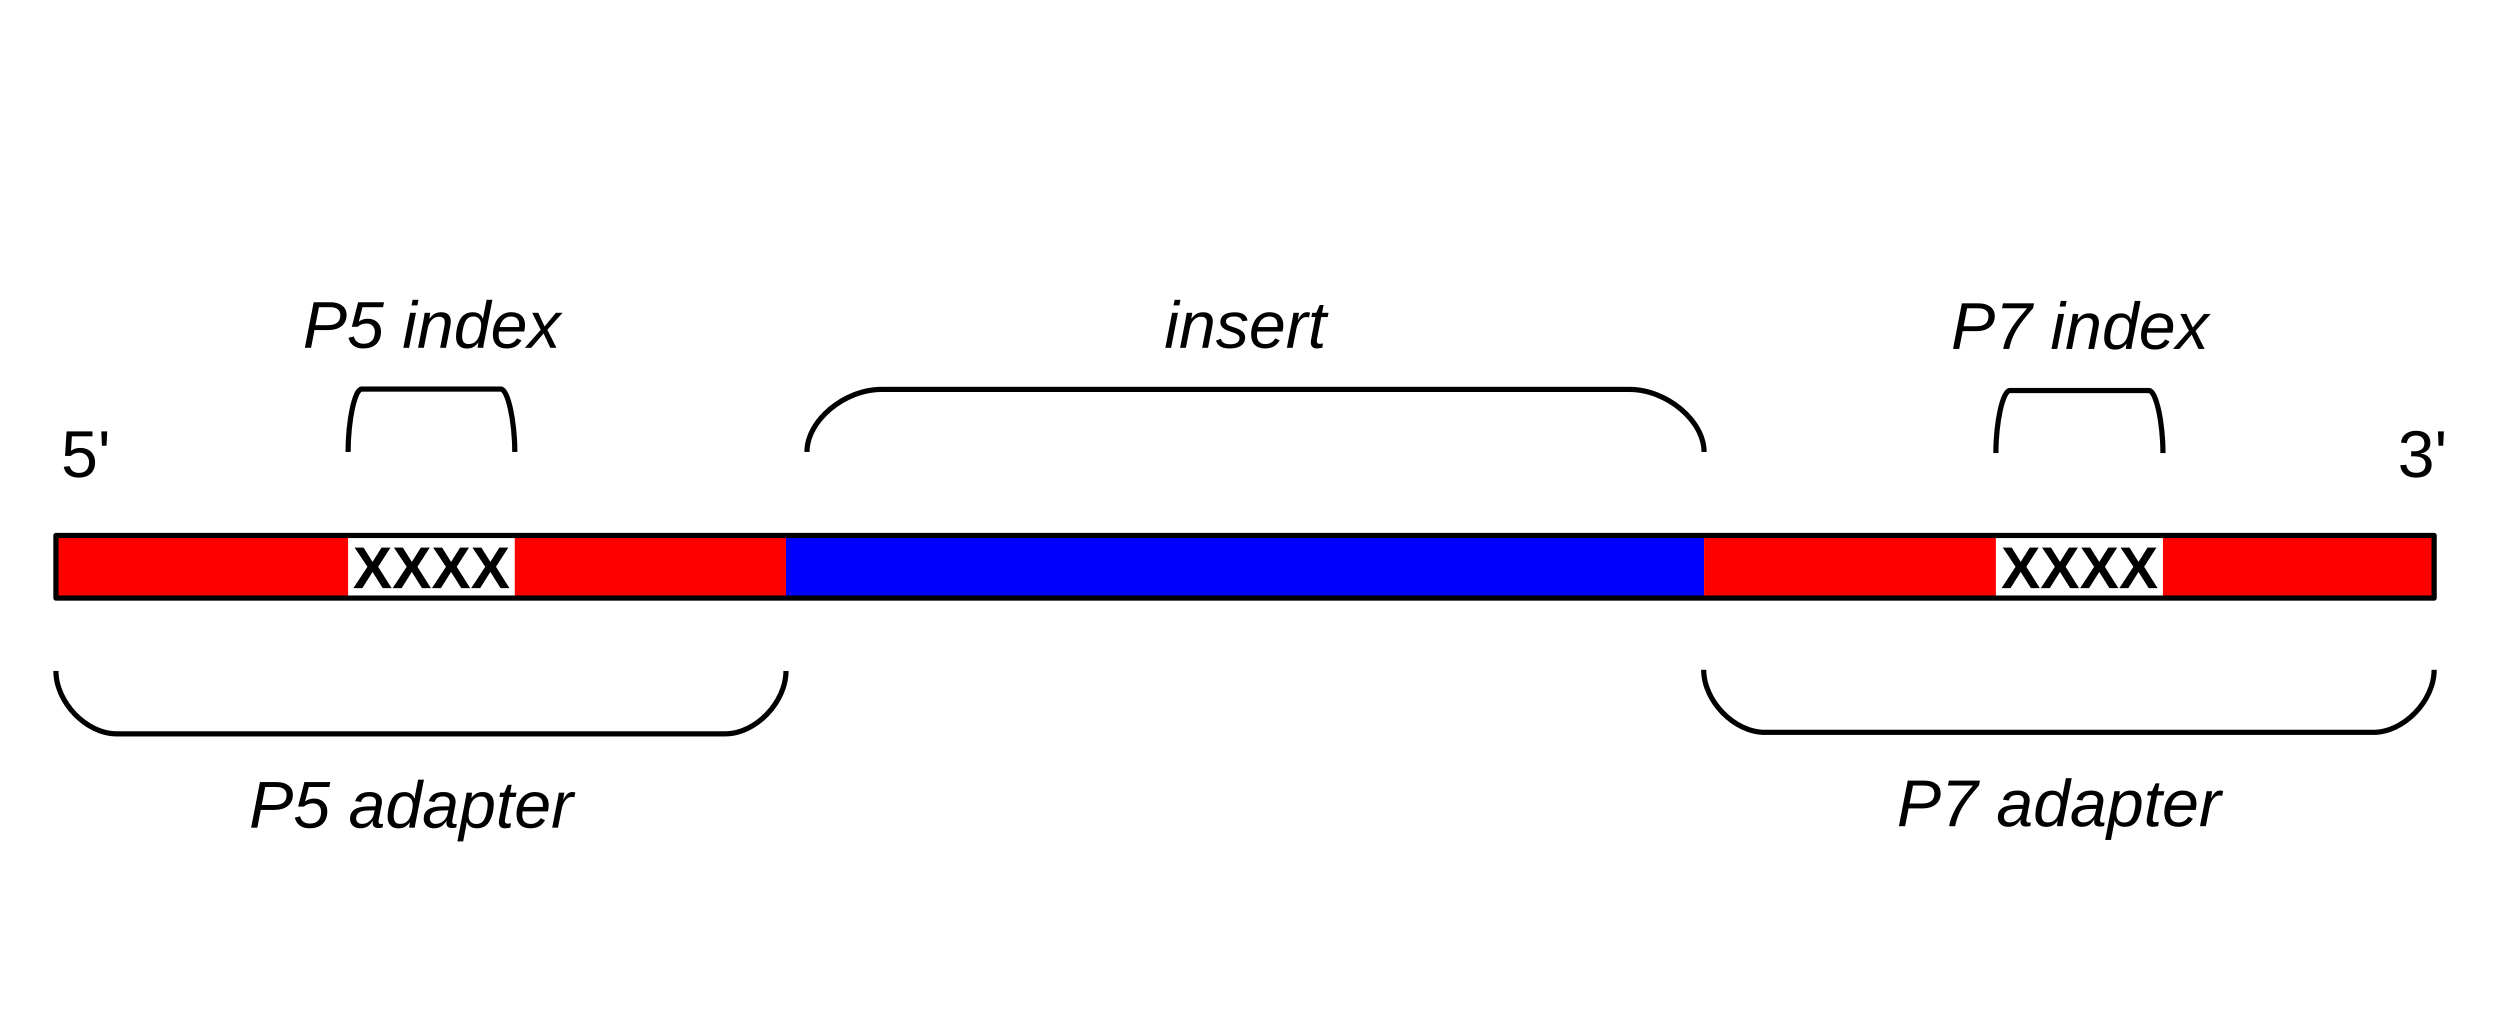
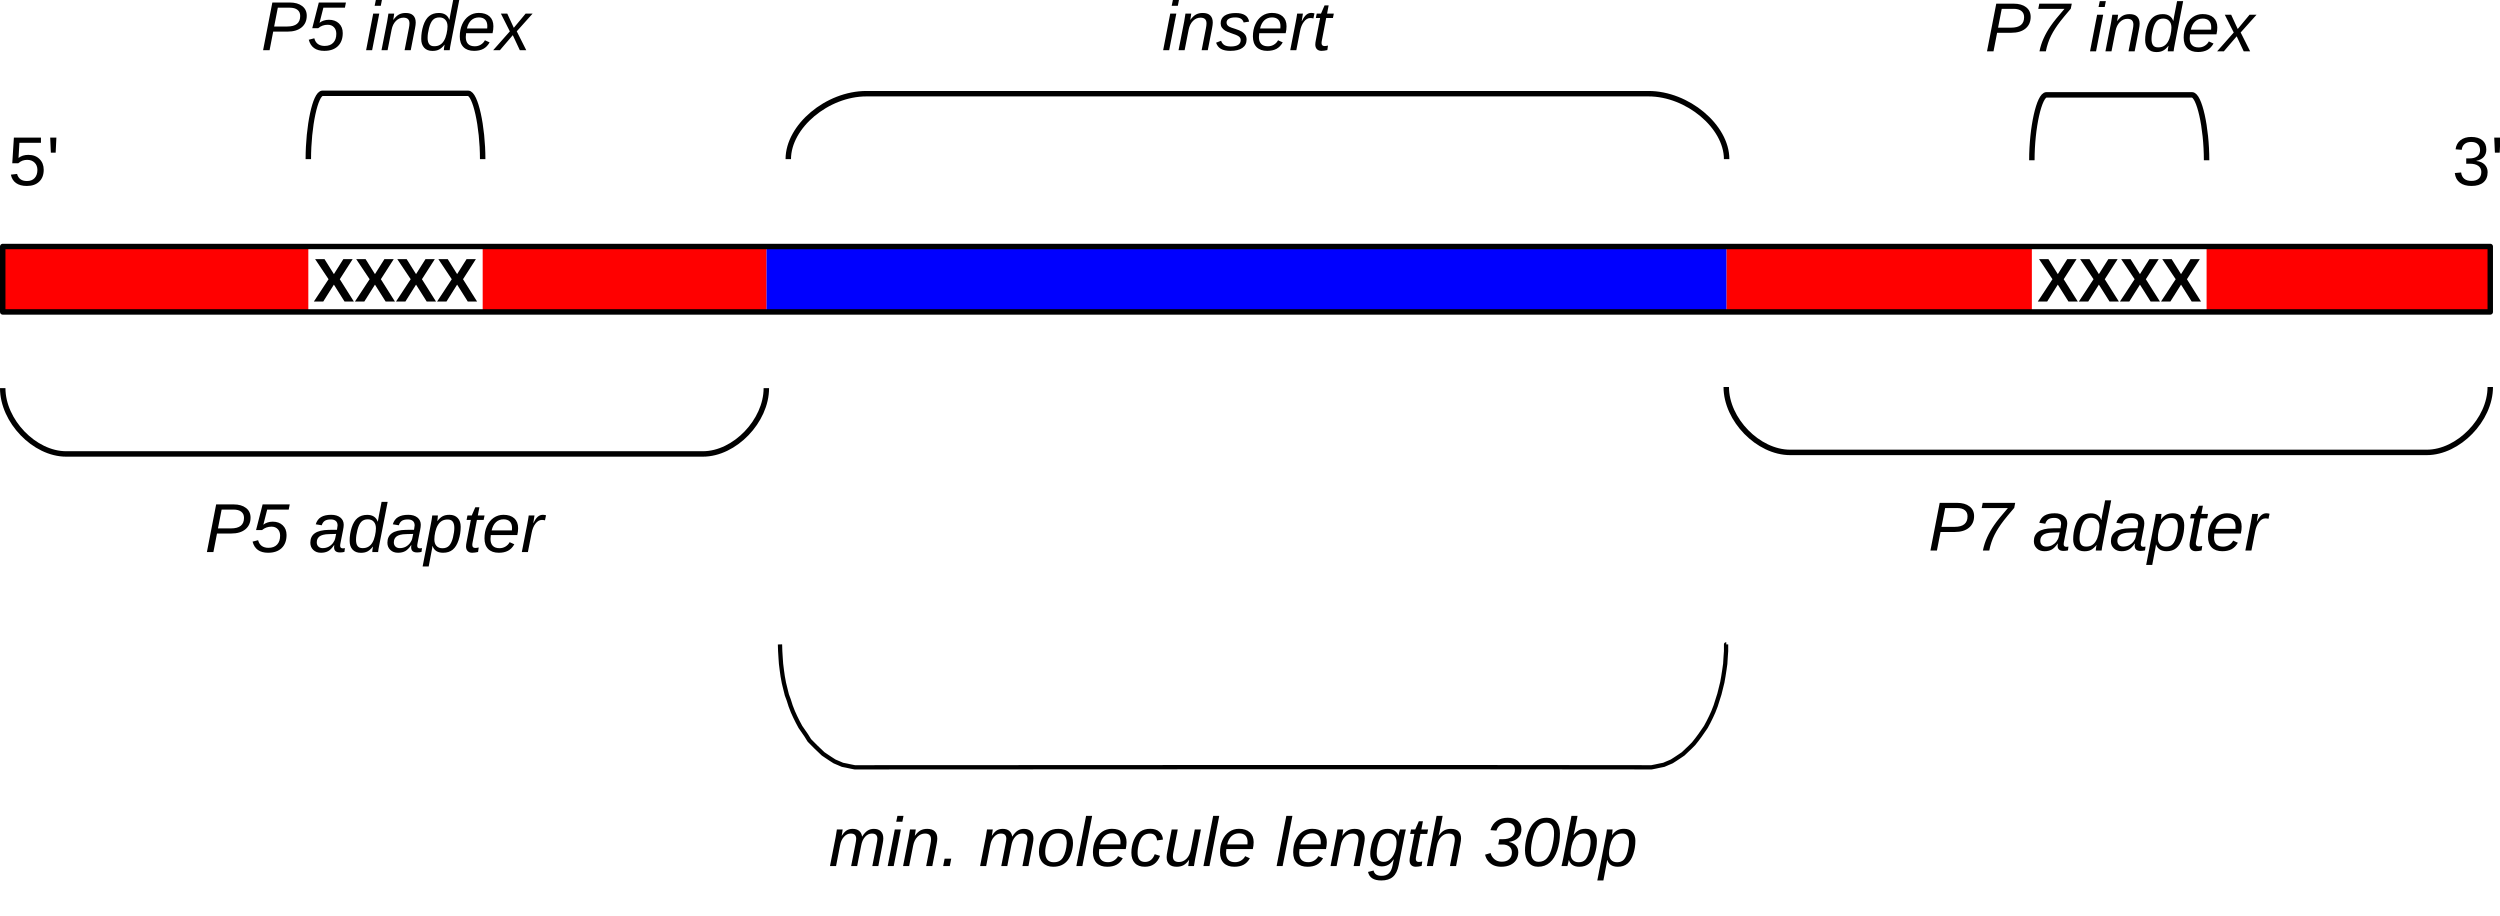
- <svg xmlns="http://www.w3.org/2000/svg" width="239.675mm" height="96.8mm" viewBox="0 0 239.675 96.8" version="1.1" id="svg8">
+ <svg xmlns="http://www.w3.org/2000/svg" width="229.143mm" height="83.925mm" viewBox="0 0 229.143 83.925" version="1.1" id="svg8">
  <defs id="defs2">
    <clipPath id="clipPath905" clipPathUnits="userSpaceOnUse">
      <path style="clip-rule:evenodd" id="path903" d="M 0,0 H 793.6 V 595.2 H 0 Z" />
    </clipPath>
  </defs>
-   <g id="layer1" transform="translate(42.73021,-136.3412)">
+   <g id="layer1" transform="translate(37.61883,-165.0863)">
    <g id="g909" transform="matrix(0.3527778,0,0,-0.3527778,-62.87508,294.6414)" />
    <g id="g911" transform="matrix(0.3527778,0,0,-0.3527778,-62.87508,294.6414)" />
    <g id="g1446">
      <g transform="matrix(0.3527778,0,0,-0.3527778,-62.87508,294.6414)" id="g923">
        <path id="path925" style="fill:none;stroke:#0000ff;stroke-width:16.98;stroke-linecap:butt;stroke-linejoin:round;stroke-miterlimit:10;stroke-dasharray:none;stroke-opacity:1" d="M 270.7,294.7 H 520.2" />
      </g>
      <g transform="matrix(0.3527778,0,0,-0.3527778,-62.87508,294.6414)" id="g927">
        <path id="path929" style="fill:none;stroke:#ff0000;stroke-width:16.98;stroke-linecap:butt;stroke-linejoin:round;stroke-miterlimit:10;stroke-dasharray:none;stroke-opacity:1" d="m 520.2,294.7 h 79.3" />
      </g>
      <g transform="matrix(0.3527778,0,0,-0.3527778,-62.87508,294.6414)" id="g931">
        <path id="path933" style="fill:none;stroke:#ff0000;stroke-width:16.98;stroke-linecap:butt;stroke-linejoin:round;stroke-miterlimit:10;stroke-dasharray:none;stroke-opacity:1" d="m 644.9,294.7 h 73.7" />
      </g>
      <g transform="matrix(0.3527778,0,0,-0.3527778,-62.87508,294.6414)" id="g935">
-         <text id="text939" style="font-variant:normal;font-weight:bold;font-size:16px;font-family:'Liberation Sans';-inkscape-font-specification:LiberationSans-Bold;writing-mode:lr-tb;fill:#000000;fill-opacity:1;fill-rule:nonzero;stroke:none" transform="matrix(1,0,0,-1,600.9,288.9)">
+         <text id="text939" style="font-variant:normal;font-weight:bold;font-size:16px;font-family:'Liberation Sans';-inkscape-font-specification:LiberationSans-Bold;writing-mode:lr-tb;fill:#000000;fill-opacity:1;fill-rule:nonzero;stroke:none" transform="matrix(1,0,0,-1,600.9,288.9)" y="0">
          <tspan id="tspan937" y="0" x="0 10.592 21.28 31.968">XXXX</tspan>
        </text>
      </g>
      <g transform="matrix(0.3527778,0,0,-0.3527778,-62.87508,294.6414)" id="g941">
        <path id="path943" style="fill:none;stroke:#ff0000;stroke-width:16.98;stroke-linecap:butt;stroke-linejoin:round;stroke-miterlimit:10;stroke-dasharray:none;stroke-opacity:1" d="m 72.3,294.7 h 79.4" />
      </g>
      <g transform="matrix(0.3527778,0,0,-0.3527778,-62.87508,294.6414)" id="g945">
        <path id="path947" style="fill:none;stroke:#ff0000;stroke-width:16.98;stroke-linecap:butt;stroke-linejoin:round;stroke-miterlimit:10;stroke-dasharray:none;stroke-opacity:1" d="m 197,294.7 h 73.7" />
      </g>
      <g transform="matrix(0.3527778,0,0,-0.3527778,-62.87508,294.6414)" id="g949">
-         <text id="text953" style="font-variant:normal;font-weight:bold;font-size:16px;font-family:'Liberation Sans';-inkscape-font-specification:LiberationSans-Bold;writing-mode:lr-tb;fill:#000000;fill-opacity:1;fill-rule:nonzero;stroke:none" transform="matrix(1,0,0,-1,153,288.9)">
+         <text id="text953" style="font-variant:normal;font-weight:bold;font-size:16px;font-family:'Liberation Sans';-inkscape-font-specification:LiberationSans-Bold;writing-mode:lr-tb;fill:#000000;fill-opacity:1;fill-rule:nonzero;stroke:none" transform="matrix(1,0,0,-1,153,288.9)" y="0">
          <tspan id="tspan951" y="0" x="0 10.688 21.376 31.968">XXXX</tspan>
        </text>
      </g>
      <g transform="matrix(0.3527778,0,0,-0.3527778,-62.87508,294.6414)" id="g955">
        <path id="path957" style="fill:none;stroke:#000000;stroke-width:1.415;stroke-linecap:butt;stroke-linejoin:round;stroke-miterlimit:10;stroke-dasharray:none;stroke-opacity:1" d="M 395.4,286.2 H 72.3 v 17 h 646.3 v -17 z" />
      </g>
      <g transform="matrix(0.3527778,0,0,-0.3527778,-62.87508,294.6414)" id="g959">
        <path id="path961" style="fill:none;stroke:#000000;stroke-width:1.415;stroke-linecap:butt;stroke-linejoin:round;stroke-miterlimit:10;stroke-dasharray:none;stroke-opacity:1" d="m 276.4,325.9 c 0,8.5 10.1,17 20.3,17 h 203.2 c 10.1,0 20.3,-8.5 20.3,-17" />
      </g>
      <g transform="matrix(0.3527778,0,0,-0.3527778,-62.87508,294.6414)" id="g963">
        <path id="path965" style="fill:none;stroke:#000000;stroke-width:1.415;stroke-linecap:butt;stroke-linejoin:round;stroke-miterlimit:10;stroke-dasharray:none;stroke-opacity:1" d="M 276.4,325.9 Z" />
      </g>
      <g transform="matrix(0.3527778,0,0,-0.3527778,-62.87508,294.6414)" id="g967">
        <path id="path969" style="fill:none;stroke:#000000;stroke-width:1.415;stroke-linecap:butt;stroke-linejoin:round;stroke-miterlimit:10;stroke-dasharray:none;stroke-opacity:1" d="M 520.2,342.9 Z" />
      </g>
      <g transform="matrix(0.3527778,0,0,-0.3527778,-62.87508,294.6414)" id="g971">
-         <text id="text975" style="font-variant:normal;font-weight:normal;font-size:18px;font-family:'Liberation Sans';-inkscape-font-specification:LiberationSans;writing-mode:lr-tb;fill:#000000;fill-opacity:1;fill-rule:nonzero;stroke:none" transform="matrix(1,0,0,-1,73.7,319.1)">
+         <text id="text975" style="font-variant:normal;font-weight:normal;font-size:18px;font-family:'Liberation Sans';-inkscape-font-specification:LiberationSans;writing-mode:lr-tb;fill:#000000;fill-opacity:1;fill-rule:nonzero;stroke:none" transform="matrix(1,0,0,-1,73.7,319.1)" y="0">
          <tspan id="tspan973" y="0" x="0 10.008">5'</tspan>
        </text>
      </g>
      <g transform="matrix(0.3527778,0,0,-0.3527778,-62.87508,294.6414)" id="g977">
-         <text id="text981" style="font-variant:normal;font-weight:normal;font-size:18px;font-family:'Liberation Sans';-inkscape-font-specification:LiberationSans;writing-mode:lr-tb;fill:#000000;fill-opacity:1;fill-rule:nonzero;stroke:none" transform="matrix(1,0,0,-1,708.7,319.1)">
+         <text id="text981" style="font-variant:normal;font-weight:normal;font-size:18px;font-family:'Liberation Sans';-inkscape-font-specification:LiberationSans;writing-mode:lr-tb;fill:#000000;fill-opacity:1;fill-rule:nonzero;stroke:none" transform="matrix(1,0,0,-1,708.7,319.1)" y="0">
          <tspan id="tspan979" y="0" x="0 9.9">3'</tspan>
        </text>
      </g>
      <g transform="matrix(0.3527778,0,0,-0.3527778,-62.87508,294.6414)" id="g983">
-         <text id="text987" style="font-style:italic;font-variant:normal;font-size:18px;font-family:'Liberation Sans';-inkscape-font-specification:LiberationSans-Italic;writing-mode:lr-tb;fill:#000000;fill-opacity:1;fill-rule:nonzero;stroke:none" transform="matrix(1,0,0,-1,373.5,354.2)">
+         <text id="text987" style="font-style:italic;font-variant:normal;font-size:18px;font-family:'Liberation Sans';-inkscape-font-specification:LiberationSans-Italic;writing-mode:lr-tb;fill:#000000;fill-opacity:1;fill-rule:nonzero;stroke:none" transform="matrix(1,0,0,-1,373.5,354.2)" y="0">
          <tspan id="tspan985" y="0" x="0 3.996 13.896 22.896 32.904 38.898">insert</tspan>
        </text>
      </g>
      <g transform="matrix(0.3527778,0,0,-0.3527778,-62.87508,294.6414)" id="g989">
        <path id="path991" style="fill:none;stroke:#000000;stroke-width:1.415;stroke-linecap:butt;stroke-linejoin:round;stroke-miterlimit:10;stroke-dasharray:none;stroke-opacity:1" d="m 151.7,325.9 c 0,8.5 1.8,17.1 3.7,17.1 h 37.8 c 1.9,0 3.8,-8.6 3.8,-17.1" />
      </g>
      <g transform="matrix(0.3527778,0,0,-0.3527778,-62.87508,294.6414)" id="g993">
        <path id="path995" style="fill:none;stroke:#000000;stroke-width:1.415;stroke-linecap:butt;stroke-linejoin:round;stroke-miterlimit:10;stroke-dasharray:none;stroke-opacity:1" d="M 151.7,325.9 Z" />
      </g>
      <g transform="matrix(0.3527778,0,0,-0.3527778,-62.87508,294.6414)" id="g997">
        <path id="path999" style="fill:none;stroke:#000000;stroke-width:1.415;stroke-linecap:butt;stroke-linejoin:round;stroke-miterlimit:10;stroke-dasharray:none;stroke-opacity:1" d="M 197,343 Z" />
      </g>
      <g transform="matrix(0.3527778,0,0,-0.3527778,-62.87508,294.6414)" id="g1001">
-         <text id="text1005" style="font-style:italic;font-variant:normal;font-size:18px;font-family:'Liberation Sans';-inkscape-font-specification:LiberationSans-Italic;writing-mode:lr-tb;fill:#000000;fill-opacity:1;fill-rule:nonzero;stroke:none" transform="matrix(1,0,0,-1,139.4,354.2)">
+         <text id="text1005" style="font-style:italic;font-variant:normal;font-size:18px;font-family:'Liberation Sans';-inkscape-font-specification:LiberationSans-Italic;writing-mode:lr-tb;fill:#000000;fill-opacity:1;fill-rule:nonzero;stroke:none" transform="matrix(1,0,0,-1,139.4,354.2)" y="0">
          <tspan id="tspan1003" y="0" x="0 11.988 21.996 26.982 30.978 40.878 50.886 60.786">P5 index</tspan>
        </text>
      </g>
      <g transform="matrix(0.3527778,0,0,-0.3527778,-62.87508,294.6414)" id="g1007">
        <path id="path1009" style="fill:none;stroke:#000000;stroke-width:1.415;stroke-linecap:butt;stroke-linejoin:round;stroke-miterlimit:10;stroke-dasharray:none;stroke-opacity:1" d="m 599.5,325.6 c 0,8.5 1.9,17 3.8,17 h 37.8 c 1.9,0 3.8,-8.5 3.8,-17" />
      </g>
      <g transform="matrix(0.3527778,0,0,-0.3527778,-62.87508,294.6414)" id="g1011">
        <path id="path1013" style="fill:none;stroke:#000000;stroke-width:1.415;stroke-linecap:butt;stroke-linejoin:round;stroke-miterlimit:10;stroke-dasharray:none;stroke-opacity:1" d="M 599.5,325.6 Z" />
      </g>
      <g transform="matrix(0.3527778,0,0,-0.3527778,-62.87508,294.6414)" id="g1015">
        <path id="path1017" style="fill:none;stroke:#000000;stroke-width:1.415;stroke-linecap:butt;stroke-linejoin:round;stroke-miterlimit:10;stroke-dasharray:none;stroke-opacity:1" d="M 644.9,342.6 Z" />
      </g>
      <g transform="matrix(0.3527778,0,0,-0.3527778,-62.87508,294.6414)" id="g1019">
-         <text id="text1023" style="font-style:italic;font-variant:normal;font-size:18px;font-family:'Liberation Sans';-inkscape-font-specification:LiberationSans-Italic;writing-mode:lr-tb;fill:#000000;fill-opacity:1;fill-rule:nonzero;stroke:none" transform="matrix(1,0,0,-1,587.3,353.9)">
+         <text id="text1023" style="font-style:italic;font-variant:normal;font-size:18px;font-family:'Liberation Sans';-inkscape-font-specification:LiberationSans-Italic;writing-mode:lr-tb;fill:#000000;fill-opacity:1;fill-rule:nonzero;stroke:none" transform="matrix(1,0,0,-1,587.3,353.9)" y="0">
          <tspan id="tspan1021" y="0" x="0 11.988 21.996 26.982 30.888 40.896 50.904 60.804">P7 index</tspan>
        </text>
      </g>
      <g transform="matrix(0.3527778,0,0,-0.3527778,-62.87508,294.6414)" id="g1025">
        <path id="path1027" style="fill:none;stroke:#000000;stroke-width:1.415;stroke-linecap:butt;stroke-linejoin:round;stroke-miterlimit:10;stroke-dasharray:none;stroke-opacity:1" d="m 270.7,266.4 c 0,-8.5 -8.2,-17.1 -16.5,-17.1 H 88.8 c -8.3,0 -16.5,8.6 -16.5,17.1" />
      </g>
      <g transform="matrix(0.3527778,0,0,-0.3527778,-62.87508,294.6414)" id="g1029">
        <path id="path1031" style="fill:none;stroke:#000000;stroke-width:1.415;stroke-linecap:butt;stroke-linejoin:round;stroke-miterlimit:10;stroke-dasharray:none;stroke-opacity:1" d="M 270.7,266.4 Z" />
      </g>
      <g transform="matrix(0.3527778,0,0,-0.3527778,-62.87508,294.6414)" id="g1033">
        <path id="path1035" style="fill:none;stroke:#000000;stroke-width:1.415;stroke-linecap:butt;stroke-linejoin:round;stroke-miterlimit:10;stroke-dasharray:none;stroke-opacity:1" d="M 72.3,249.3 Z" />
      </g>
      <g transform="matrix(0.3527778,0,0,-0.3527778,-62.87508,294.6414)" id="g1037">
-         <text id="text1041" style="font-style:italic;font-variant:normal;font-size:18px;font-family:'Liberation Sans';-inkscape-font-specification:LiberationSans-Italic;writing-mode:lr-tb;fill:#000000;fill-opacity:1;fill-rule:nonzero;stroke:none" transform="matrix(1,0,0,-1,124.8,223.8)">
+         <text id="text1041" style="font-style:italic;font-variant:normal;font-size:18px;font-family:'Liberation Sans';-inkscape-font-specification:LiberationSans-Italic;writing-mode:lr-tb;fill:#000000;fill-opacity:1;fill-rule:nonzero;stroke:none" transform="matrix(1,0,0,-1,124.8,223.8)" y="0">
          <tspan id="tspan1039" y="0" x="0 11.898 21.906 26.982 36.882 46.89 56.79 66.798 71.784 81.792">P5 adapter</tspan>
        </text>
      </g>
      <g transform="matrix(0.3527778,0,0,-0.3527778,-62.87508,294.6414)" id="g1043">
        <path id="path1045" style="fill:none;stroke:#000000;stroke-width:1.415;stroke-linecap:butt;stroke-linejoin:round;stroke-miterlimit:10;stroke-dasharray:none;stroke-opacity:1" d="m 718.6,266.7 c 0,-8.5 -8.3,-17 -16.5,-17 H 536.7 c -8.3,0 -16.6,8.5 -16.6,17" />
      </g>
      <g transform="matrix(0.3527778,0,0,-0.3527778,-62.87508,294.6414)" id="g1047">
        <path id="path1049" style="fill:none;stroke:#000000;stroke-width:1.415;stroke-linecap:butt;stroke-linejoin:round;stroke-miterlimit:10;stroke-dasharray:none;stroke-opacity:1" d="M 718.6,266.7 Z" />
      </g>
      <g transform="matrix(0.3527778,0,0,-0.3527778,-62.87508,294.6414)" id="g1051">
        <path id="path1053" style="fill:none;stroke:#000000;stroke-width:1.415;stroke-linecap:butt;stroke-linejoin:round;stroke-miterlimit:10;stroke-dasharray:none;stroke-opacity:1" d="M 520.1,249.7 Z" />
      </g>
      <g transform="matrix(0.3527778,0,0,-0.3527778,-62.87508,294.6414)" id="g1055">
-         <text id="text1059" style="font-style:italic;font-variant:normal;font-size:18px;font-family:'Liberation Sans';-inkscape-font-specification:LiberationSans-Italic;writing-mode:lr-tb;fill:#000000;fill-opacity:1;fill-rule:nonzero;stroke:none" transform="matrix(1,0,0,-1,572.6,224.2)">
+         <text id="text1059" style="font-style:italic;font-variant:normal;font-size:18px;font-family:'Liberation Sans';-inkscape-font-specification:LiberationSans-Italic;writing-mode:lr-tb;fill:#000000;fill-opacity:1;fill-rule:nonzero;stroke:none" transform="matrix(1,0,0,-1,572.6,224.2)" y="0">
          <tspan id="tspan1057" y="0" x="0 11.988 21.996 26.982 36.99 46.89 56.898 66.906 71.892 81.9">P7 adapter</tspan>
+         </text>
+         <path style="fill:none;stroke:#000000;stroke-width:1.111;stroke-linecap:butt;stroke-linejoin:round;stroke-miterlimit:10;stroke-dasharray:none;stroke-opacity:1" d="m 520.107,199.821 h -0.053 v -1.752 l -0.11,-1.53 -0.108,-1.752 -0.216,-1.53 -0.271,-1.752 -0.271,-1.53 -0.378,-1.53 -0.38,-1.53 -0.486,-1.53 -0.486,-1.538 -0.596,-1.53 -0.596,-1.307 -0.649,-1.316 -0.704,-1.316 -1.513,-2.188 -0.812,-1.094 -0.867,-1.094 -0.867,-0.872 -0.919,-0.872 -0.919,-0.88 -0.974,-0.658 -0.974,-0.649 -1.027,-0.658 -1.027,-0.436 -1.029,-0.444 -1.082,-0.214 -1.027,-0.222 -1.082,-0.214 c -91.322,0.125 -116.749,-9e-5 -207.015,-9e-5 l -1.082,0.214 -1.027,0.222 -1.082,0.214 -1.029,0.444 -1.027,0.436 -1.027,0.658 -0.974,0.649 -0.974,0.658 -0.919,0.88 -0.919,0.872 -0.867,0.872 -0.867,0.88 -0.812,1.307 -1.513,2.188 -0.704,1.316 -0.649,1.316 -0.596,1.307 -0.596,1.53 -0.486,1.538 -0.486,1.307 -0.38,1.53 -0.378,1.538 -0.323,1.743 -0.218,1.538 -0.216,1.743 -0.108,1.538 -0.11,1.743 -0.053,1.752" id="path594" />
+         <path style="fill:none;stroke:#000000;stroke-width:0.736;stroke-linecap:butt;stroke-linejoin:round;stroke-miterlimit:10;stroke-opacity:1" d="m 160.652,129.346 z m 0,0" id="path596" />
+         <path style="fill:none;stroke:#000000;stroke-width:0.736;stroke-linecap:butt;stroke-linejoin:round;stroke-miterlimit:10;stroke-opacity:1" d="m 615.051,158.545 z m 0,0" id="path598" />
+         <text id="text1059-4" style="font-style:italic;font-variant:normal;font-size:18px;font-family:'Liberation Sans';-inkscape-font-specification:LiberationSans-Italic;writing-mode:lr-tb;fill:#000000;fill-opacity:1;fill-rule:nonzero;stroke:none" y="-142.216" x="286.935" transform="scale(1,-1)">
+           <tspan id="tspan1057-4" x="286.935" y="-142.216">min. molecule length 30bp</tspan>
        </text>
      </g>
    </g>
  </g>
</svg>
